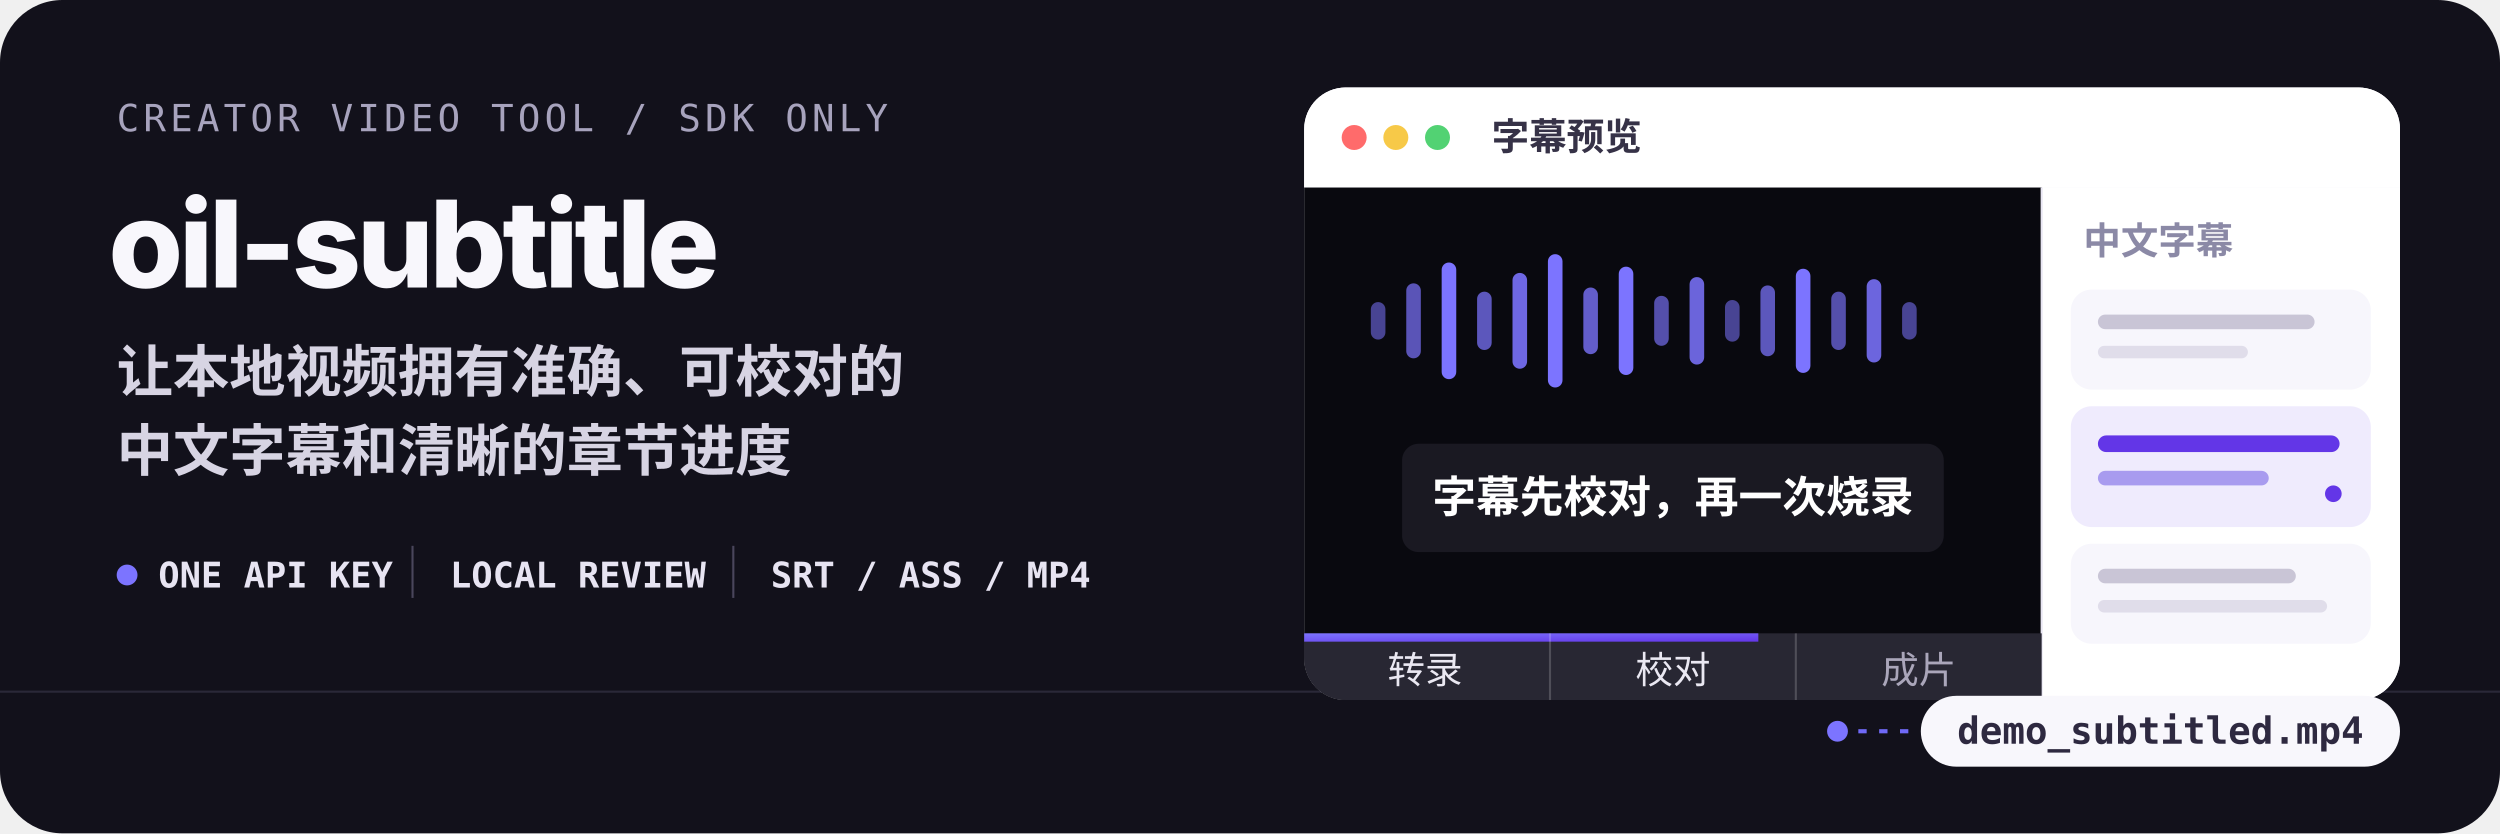
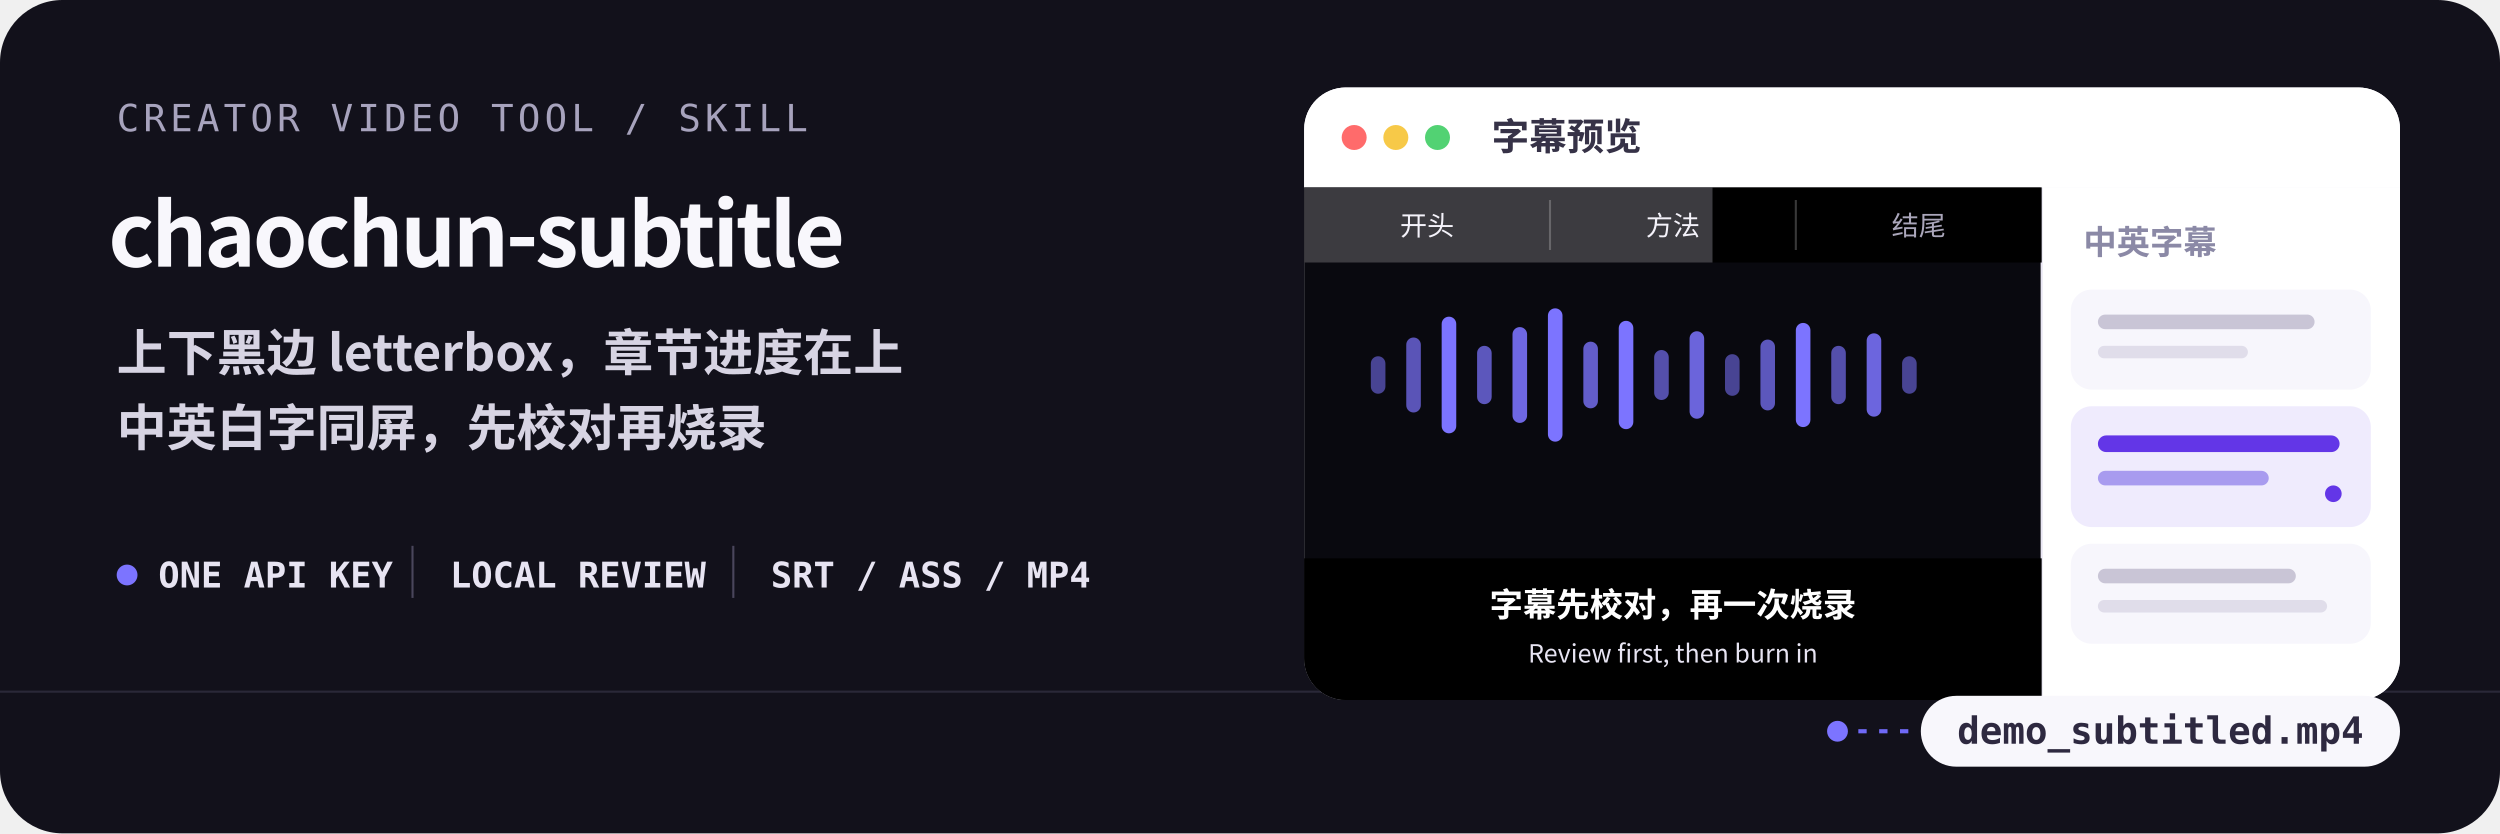
<svg xmlns="http://www.w3.org/2000/svg" width="1200" height="400" viewBox="0 0 1200 400" role="img" aria-labelledby="title desc">
  <defs>
    <linearGradient id="accent" x1="0" y1="0" x2="1" y2="1">
      <stop offset="0" stop-color="#7C74FF" />
      <stop offset="1" stop-color="#6336E7" />
    </linearGradient>
    <clipPath id="panel-clip">
      <rect x="626" y="42" width="526" height="294" rx="20" />
    </clipPath>
  </defs>
  <rect width="1200" height="400" rx="30" fill="#12111B" />
  <path d="M0 332H1200" stroke="#2A2838" />
-   <g id="title-block" font-family="-apple-system, BlinkMacSystemFont, 'Segoe UI', 'PingFang SC', sans-serif">
-     <text x="56" y="63" fill="#A7A3BD" font-family="ui-monospace, SFMono-Regular, Menlo, monospace" font-size="18" letter-spacing="2">CREATOR VIDEO TOOL / SDK ONLY</text>
-     <text x="52" y="138" fill="#F8F7FC" font-size="58" font-weight="760" letter-spacing="-2">oil-subtitle</text>
-     <text x="56" y="188" fill="#D7D4E3" font-size="27" font-weight="560">让本地视频拥有准确、可校对的</text>
-     <text x="56" y="226" fill="#D7D4E3" font-size="27" font-weight="560">中文字幕和清晰的章节进度</text>
+   <g id="title-block" font-family="-apple-system, BlinkMacSystemFont, 'Segoe UI', 'PingFang SC', 'Noto Sans CJK SC', 'Noto Sans SC', sans-serif">
+     <text x="56" y="63" fill="#A7A3BD" font-family="ui-monospace, SFMono-Regular, Menlo, monospace" font-size="18" letter-spacing="2">CREATOR VIDEO TOOL / SKILL</text>
+     <text x="52" y="128" fill="#F8F7FC" font-size="42" font-weight="760" letter-spacing="-1.5">chaochun-subtitle</text>
+     <text x="56" y="178" fill="#D7D4E3" font-size="24" font-weight="560">上下黑边 letterbox，章节进度在上</text>
+     <text x="56" y="214" fill="#D7D4E3" font-size="24" font-weight="560">中英白字同屏，先校对再烧录</text>
    <g transform="translate(56 281)" font-family="ui-monospace, SFMono-Regular, Menlo, monospace" font-size="17" font-weight="650">
      <circle cx="5" cy="-5" r="5" fill="#7C74FF" />
      <text x="20" y="1" fill="#E7E4F2">ONE API KEY</text>
      <path d="M142 -19V6" stroke="#4A465C" />
      <text x="160" y="1" fill="#E7E4F2">LOCAL REVIEW</text>
      <path d="M296 -19V6" stroke="#4A465C" />
      <text x="314" y="1" fill="#E7E4F2">SRT / ASS / MP4</text>
    </g>
  </g>
-   <g id="subtitle-editor" clip-path="url(#panel-clip)" font-family="-apple-system, BlinkMacSystemFont, 'Segoe UI', 'PingFang SC', sans-serif">
+   <g id="subtitle-editor" clip-path="url(#panel-clip)" font-family="-apple-system, BlinkMacSystemFont, 'Segoe UI', 'PingFang SC', 'Noto Sans CJK SC', 'Noto Sans SC', sans-serif">
    <rect x="626" y="42" width="526" height="294" rx="20" fill="#F7F6FC" />
    <rect x="626" y="42" width="526" height="48" fill="#FFFFFF" />
    <circle cx="650" cy="66" r="6" fill="#FF6B6B" />
    <circle cx="670" cy="66" r="6" fill="#F7C948" />
    <circle cx="690" cy="66" r="6" fill="#52D273" />
    <text x="716" y="72" fill="#363247" font-size="18" font-weight="700">字幕预览</text>
    <rect x="626" y="90" width="354" height="246" fill="#09090F" />
    <rect x="980" y="90" width="172" height="246" fill="#FFFFFF" />
    <path d="M980 90V336" stroke="#E9E6F3" />
-     <g id="waveform" transform="translate(658 122)" fill="#7C74FF">
+     <rect x="626" y="90" width="354" height="36" fill="#000000" />
+     <rect x="626" y="90" width="196" height="36" fill="#D8D5E4" fill-opacity=".28" />
+     <path d="M744 96V120M862 96V120" stroke="#FFFFFF" stroke-opacity=".22" />
+     <text x="685" y="113" fill="#F4F2FA" font-size="13" text-anchor="middle">开头</text>
+     <text x="803" y="113" fill="#F4F2FA" font-size="13" text-anchor="middle">方法</text>
+     <text x="921" y="113" fill="#AAA6BA" font-size="13" text-anchor="middle">结尾</text>
+     <g id="waveform" transform="translate(658 148)" fill="#7C74FF">
      <rect x="0" y="23" width="7" height="18" rx="3.5" opacity=".55" />
      <rect x="17" y="14" width="7" height="36" rx="3.5" opacity=".70" />
      <rect x="34" y="4" width="7" height="56" rx="3.5" />
      <rect x="51" y="18" width="7" height="28" rx="3.5" opacity=".72" />
      <rect x="68" y="9" width="7" height="46" rx="3.5" opacity=".88" />
      <rect x="85" y="0" width="7" height="64" rx="3.5" />
      <rect x="102" y="16" width="7" height="32" rx="3.5" opacity=".78" />
      <rect x="119" y="6" width="7" height="52" rx="3.5" />
      <rect x="136" y="20" width="7" height="24" rx="3.5" opacity=".65" />
      <rect x="153" y="11" width="7" height="42" rx="3.5" opacity=".85" />
      <rect x="170" y="22" width="7" height="20" rx="3.5" opacity=".55" />
      <rect x="187" y="15" width="7" height="34" rx="3.5" opacity=".72" />
      <rect x="204" y="7" width="7" height="50" rx="3.5" />
      <rect x="221" y="18" width="7" height="28" rx="3.5" opacity=".65" />
      <rect x="238" y="12" width="7" height="40" rx="3.5" opacity=".86" />
      <rect x="255" y="23" width="7" height="18" rx="3.5" opacity=".55" />
    </g>
-     <rect x="673" y="213" width="260" height="52" rx="8" fill="#1C1B24" fill-opacity=".92" />
-     <text x="803" y="246" fill="#FFFFFF" font-size="21" font-weight="650" text-anchor="middle">字幕先校对，再一次烧录</text>
-     <g id="chapter-progress">
-       <rect x="626" y="304" width="354" height="32" fill="#282733" />
-       <rect x="626" y="304" width="218" height="4" fill="url(#accent)" />
-       <path d="M744 304V336M862 304V336" stroke="#FFFFFF" stroke-opacity=".18" />
-       <text x="684" y="328" fill="#EAE8F2" font-size="18" text-anchor="middle">转录</text>
-       <text x="803" y="328" fill="#EAE8F2" font-size="18" text-anchor="middle">校对</text>
-       <text x="921" y="328" fill="#AAA6BA" font-size="18" text-anchor="middle">成片</text>
-     </g>
+     <rect x="626" y="268" width="354" height="68" fill="#000000" />
+     <text x="803" y="296" fill="#FFFFFF" font-size="16" font-weight="700" text-anchor="middle">字幕先校对，再一次烧录</text>
+     <text x="803" y="318" fill="#E7E4F2" font-size="12" font-weight="500" text-anchor="middle">Review first, then burn in</text>
    <g id="subtitle-list">
-       <text x="1000" y="122" fill="#8B89A6" font-size="18" font-weight="650">中文字幕</text>
+       <text x="1000" y="122" fill="#8B89A6" font-size="16" font-weight="650">中英字幕</text>
      <rect x="994" y="139" width="144" height="48" rx="10" fill="#F7F6FC" />
      <rect x="1007" y="151" width="104" height="7" rx="3.5" fill="#C9C5D6" />
      <rect x="1007" y="166" width="72" height="6" rx="3" fill="#E0DDEA" />
      <rect x="994" y="195" width="144" height="58" rx="10" fill="#EFEBFD" />
      <rect x="1007" y="209" width="116" height="8" rx="4" fill="#6336E7" />
      <rect x="1007" y="226" width="82" height="7" rx="3.5" fill="#A89BEF" />
      <circle cx="1120" cy="237" r="4" fill="#6336E7" />
      <rect x="994" y="261" width="144" height="48" rx="10" fill="#F7F6FC" />
      <rect x="1007" y="273" width="95" height="7" rx="3.5" fill="#C9C5D6" />
      <rect x="1007" y="288" width="110" height="6" rx="3" fill="#E0DDEA" />
    </g>
  </g>
  <g id="output" font-family="ui-monospace, SFMono-Regular, Menlo, monospace">
    <path d="M882 351H922" stroke="#6F69F7" stroke-width="2" stroke-dasharray="4 6" />
    <circle cx="882" cy="351" r="5" fill="#7C74FF" />
    <rect x="922" y="334" width="230" height="34" rx="17" fill="#F8F7FC" />
    <text x="1037" y="357" fill="#2E2940" font-size="18" font-weight="700" text-anchor="middle">demo_subtitled.mp4</text>
  </g>
</svg>
